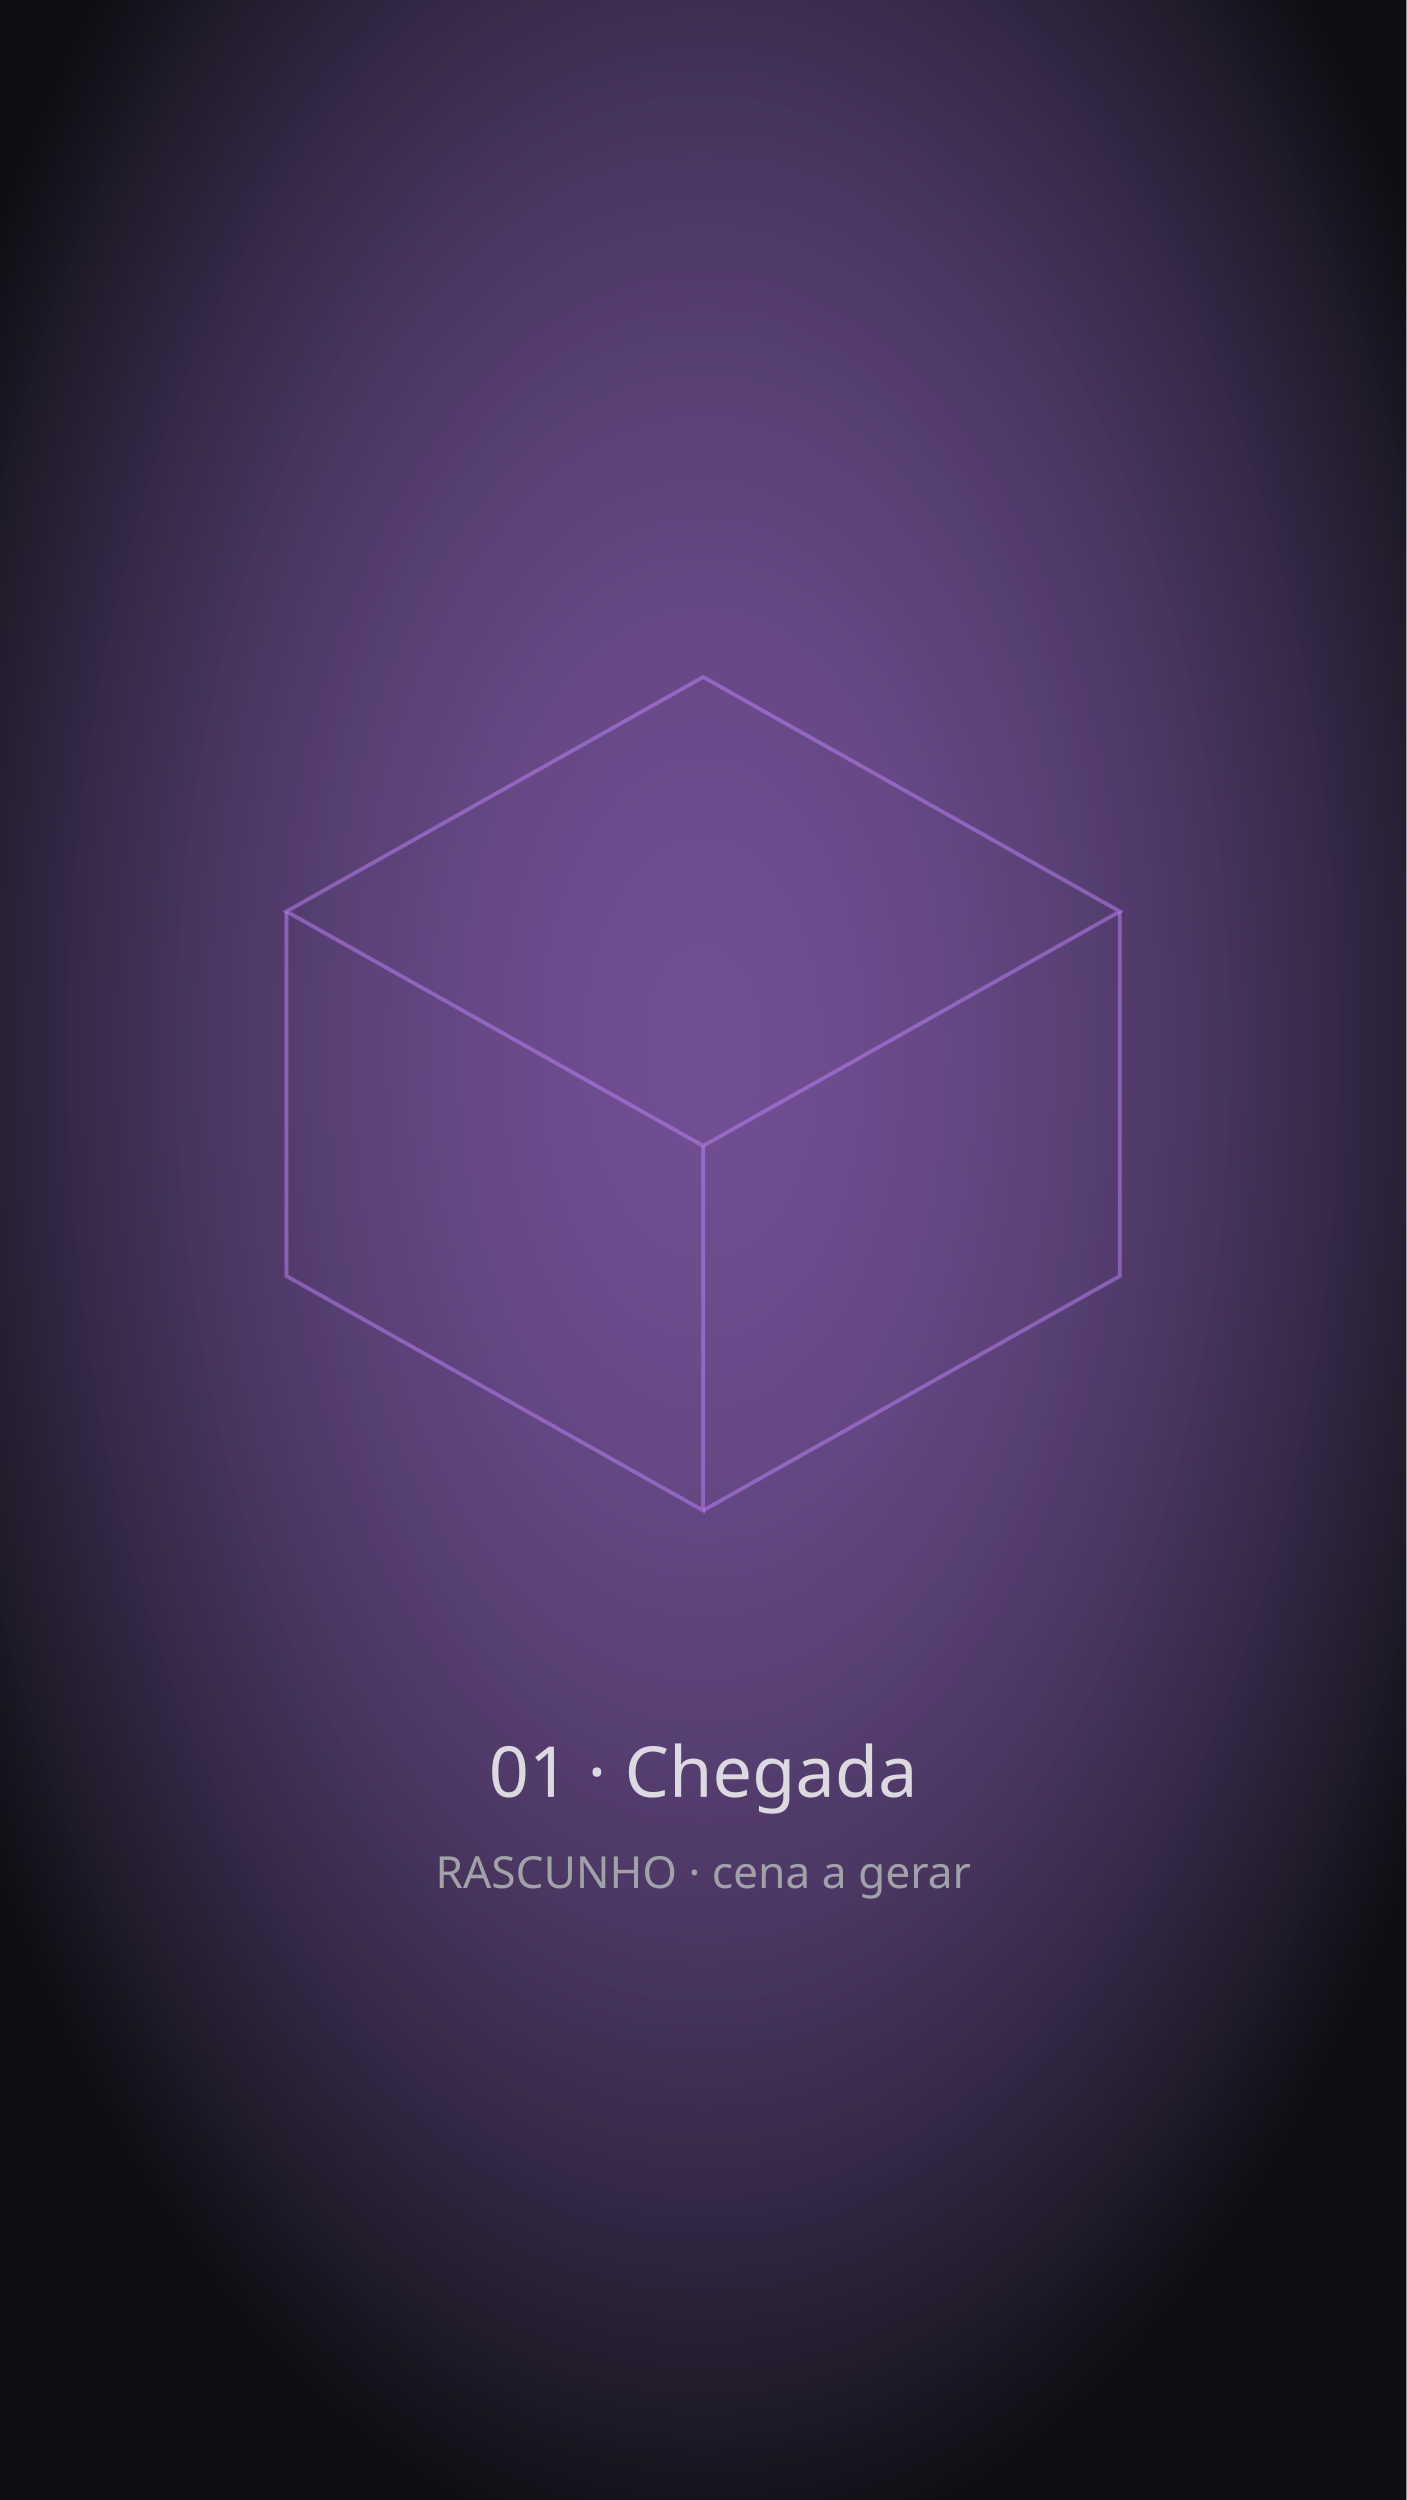
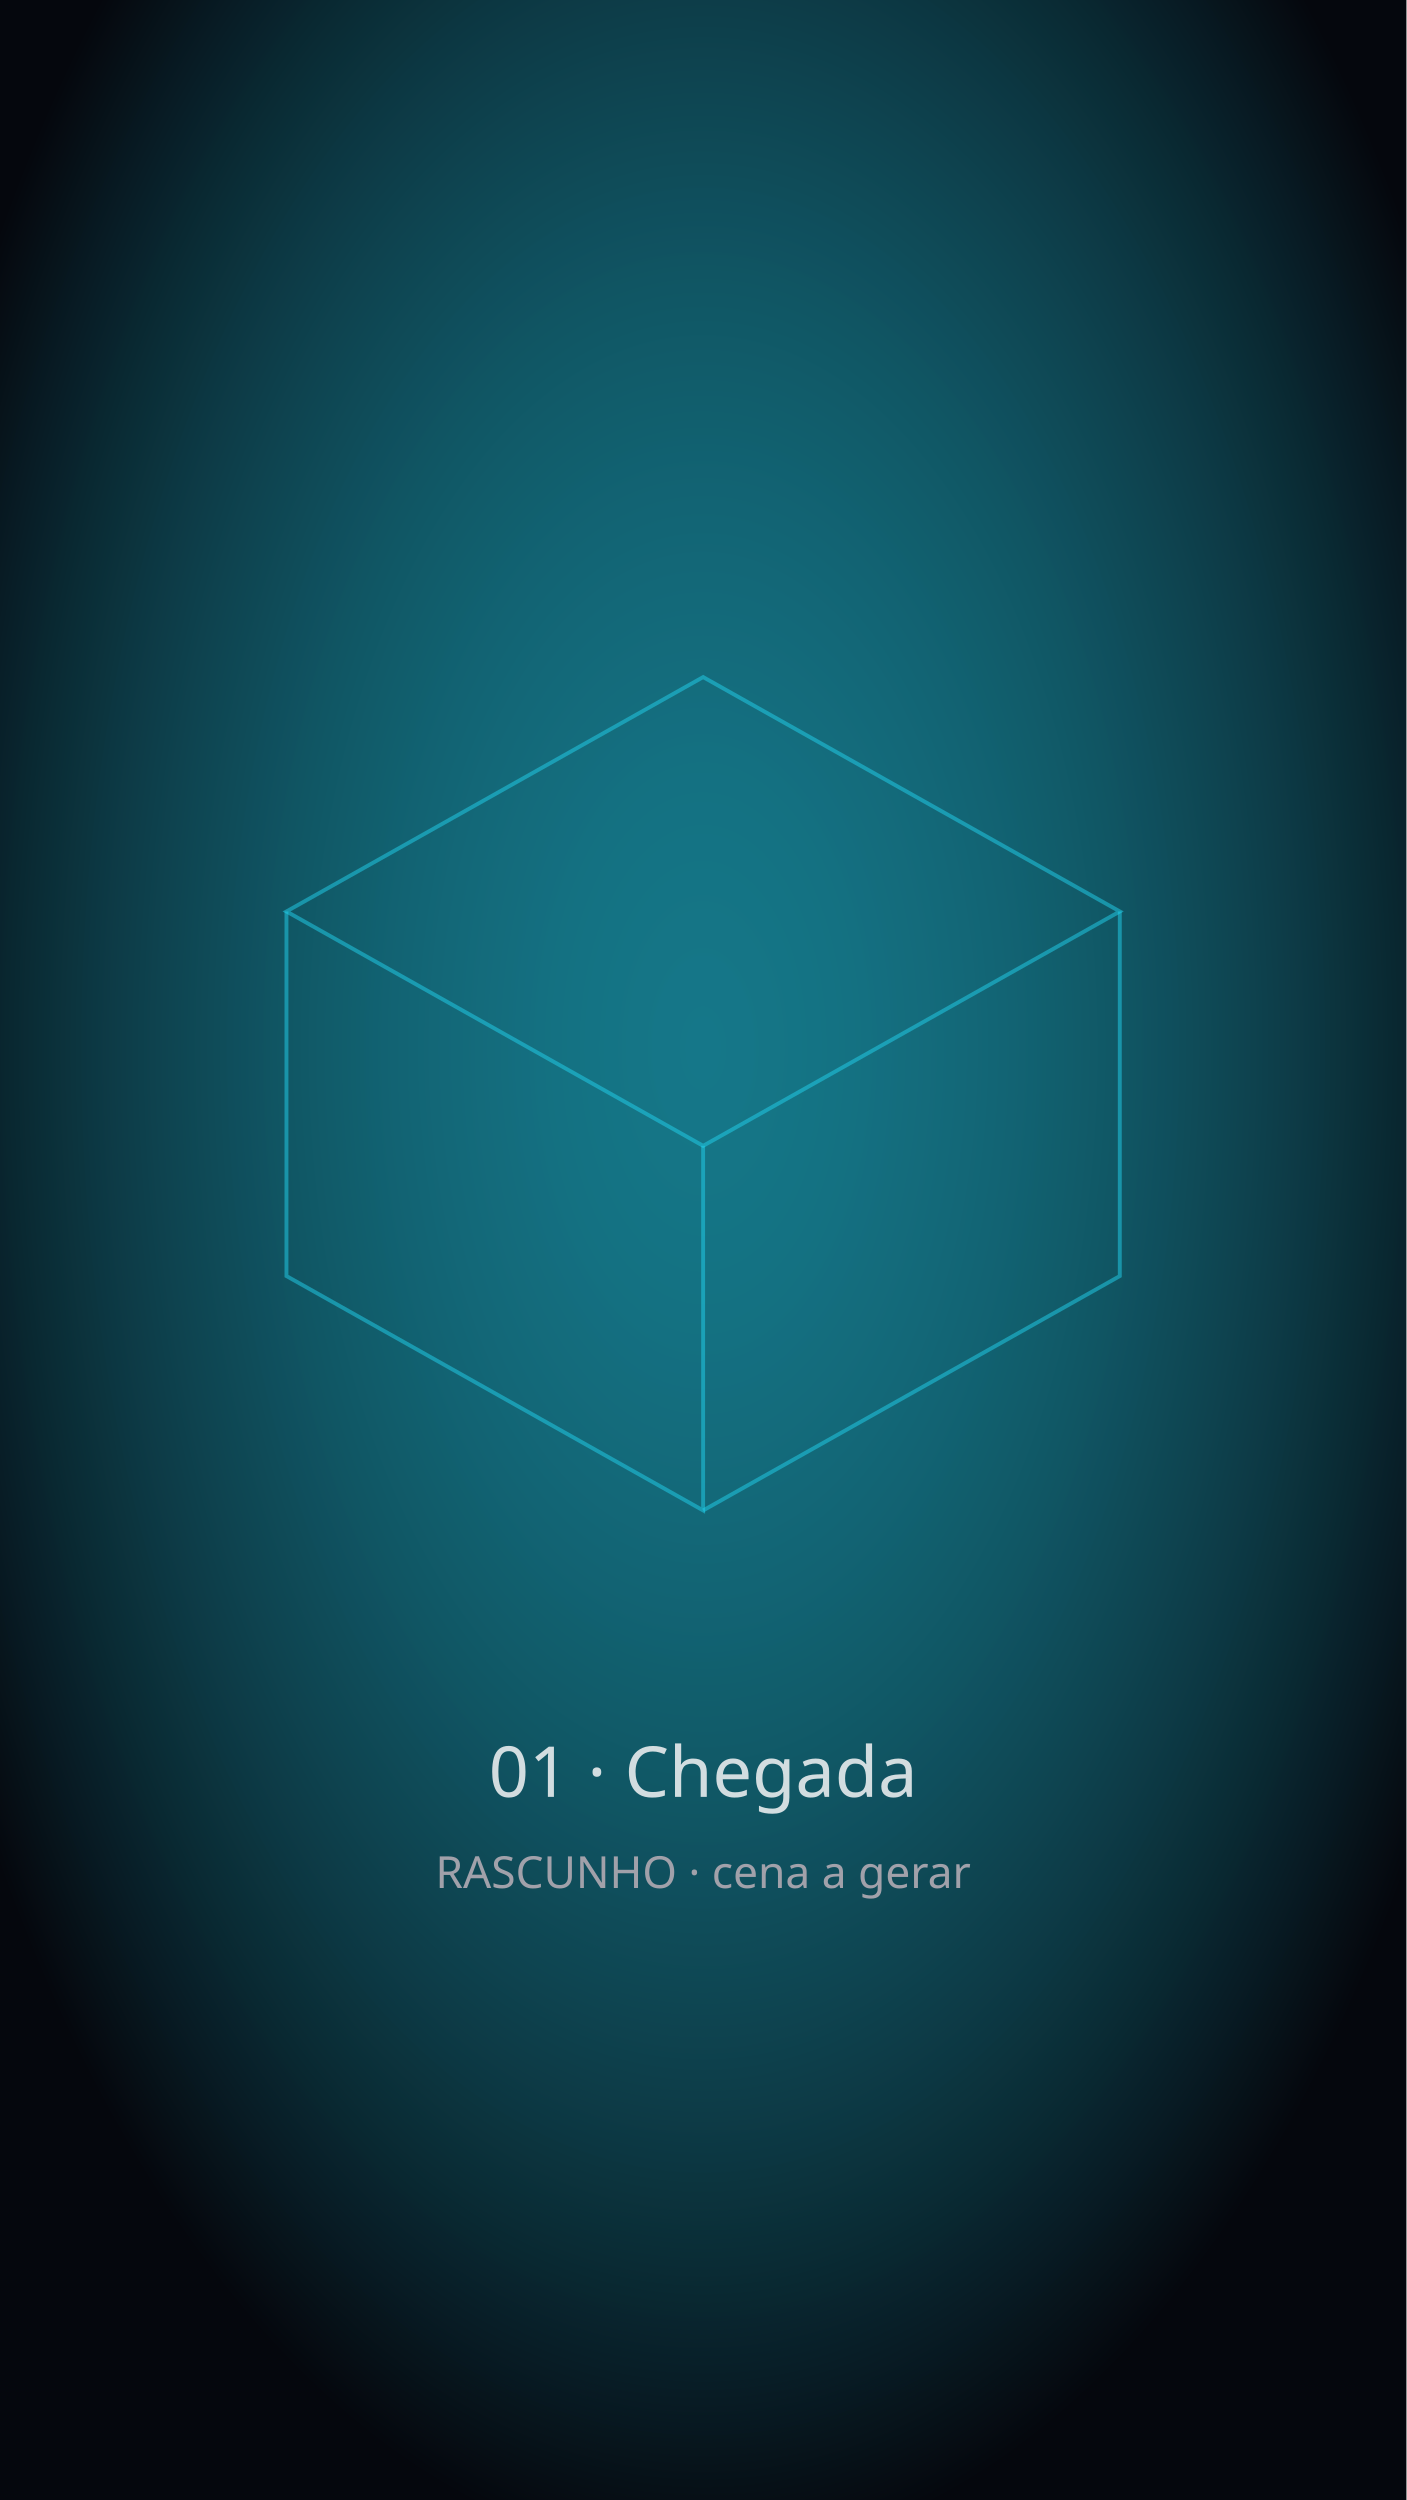
<svg xmlns="http://www.w3.org/2000/svg" width="1080" height="1920" viewBox="0 0 1080 1920">
  <defs>
    <radialGradient id="g" cx="50%" cy="42%" r="60%">
-       <stop offset="0" stop-color="#C084FC" stop-opacity=".55" />
-       <stop offset="1" stop-color="#0E0F13" />
+       <stop offset="0" stop-color="#22D3EE" stop-opacity=".55" />
+       <stop offset="1" stop-color="#05070D" />
    </radialGradient>
  </defs>
-   <rect width="1080" height="1920" fill="#0E0F13" />
+   <rect width="1080" height="1920" fill="#05070D" />
  <rect width="1080" height="1920" fill="url(#g)" />
-   <g fill="none" stroke="#C084FC" stroke-opacity=".5" stroke-width="3">
+   <g fill="none" stroke="#22D3EE" stroke-opacity=".5" stroke-width="3">
    <path d="M540 520 L860 700 L540 880 L220 700 Z" />
    <path d="M220 700 L220 980 L540 1160 L540 880" />
    <path d="M860 700 L860 980 L540 1160" />
  </g>
  <text x="540" y="1380" fill="#F4F4F6" fill-opacity=".85" font-family="sans-serif" font-size="54" text-anchor="middle">01 · Chegada</text>
  <text x="540" y="1450" fill="#A1A1AA" font-family="sans-serif" font-size="34" text-anchor="middle">RASCUNHO · cena a gerar</text>
</svg>
